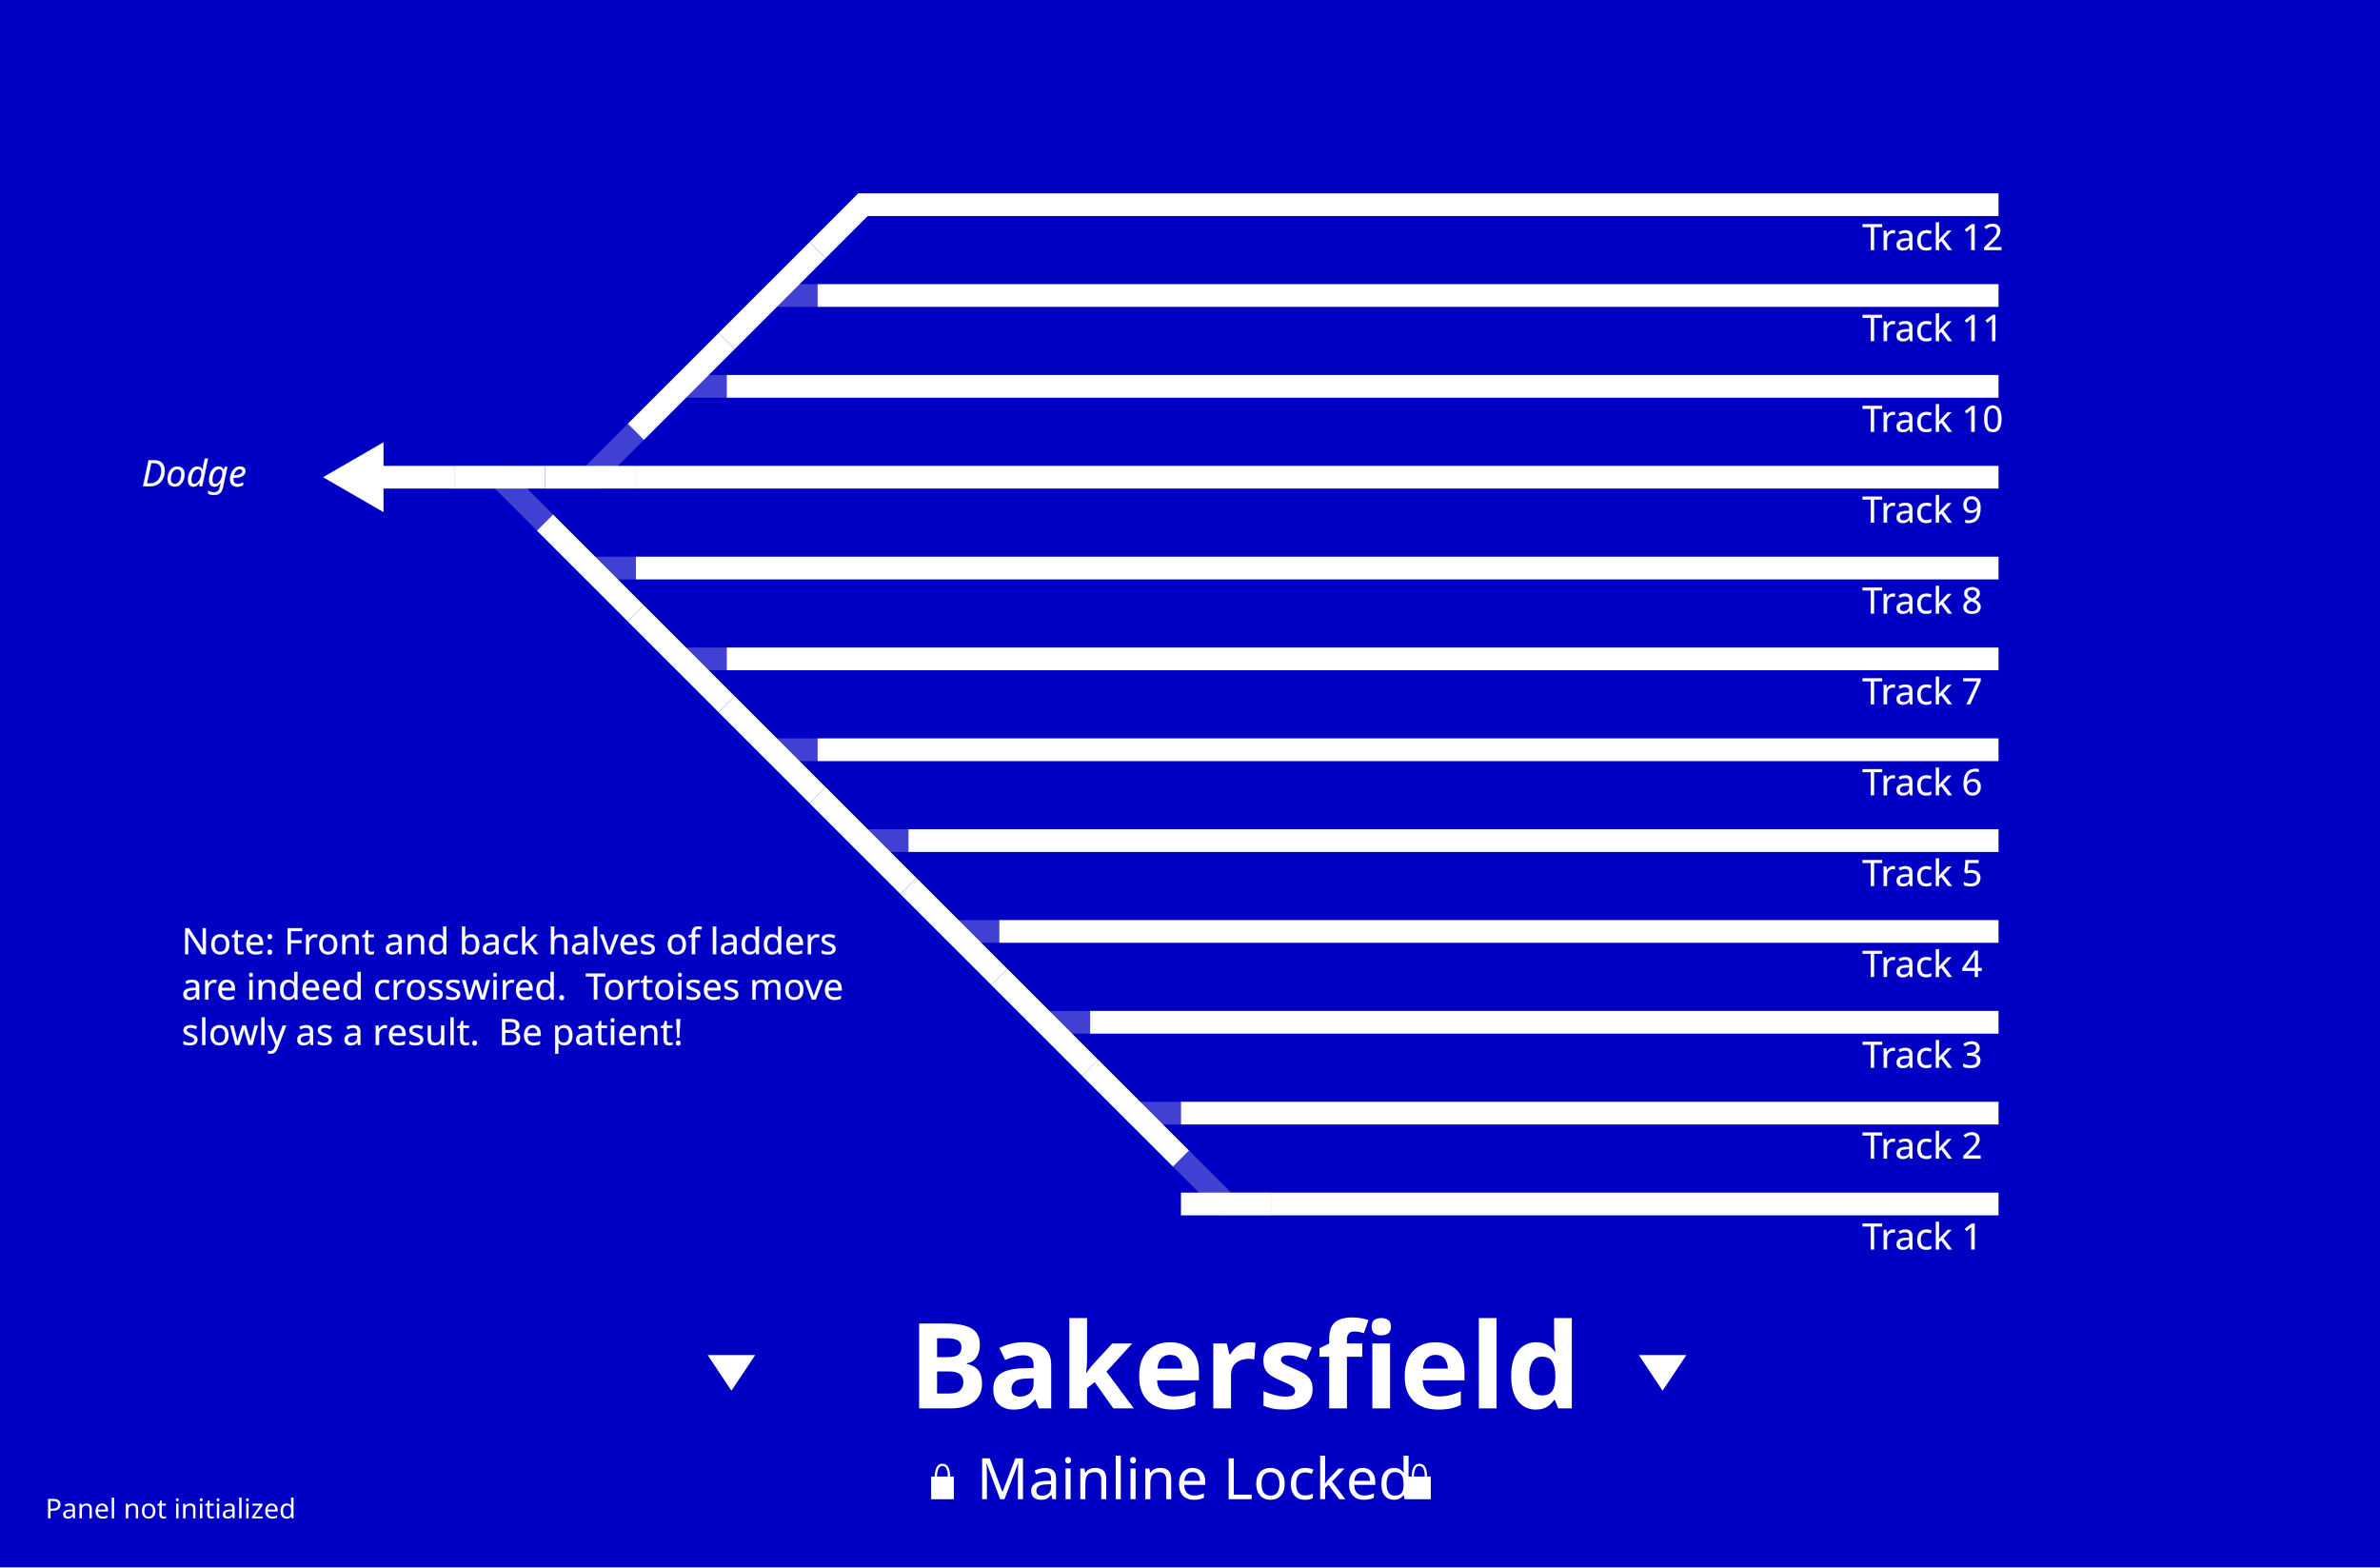
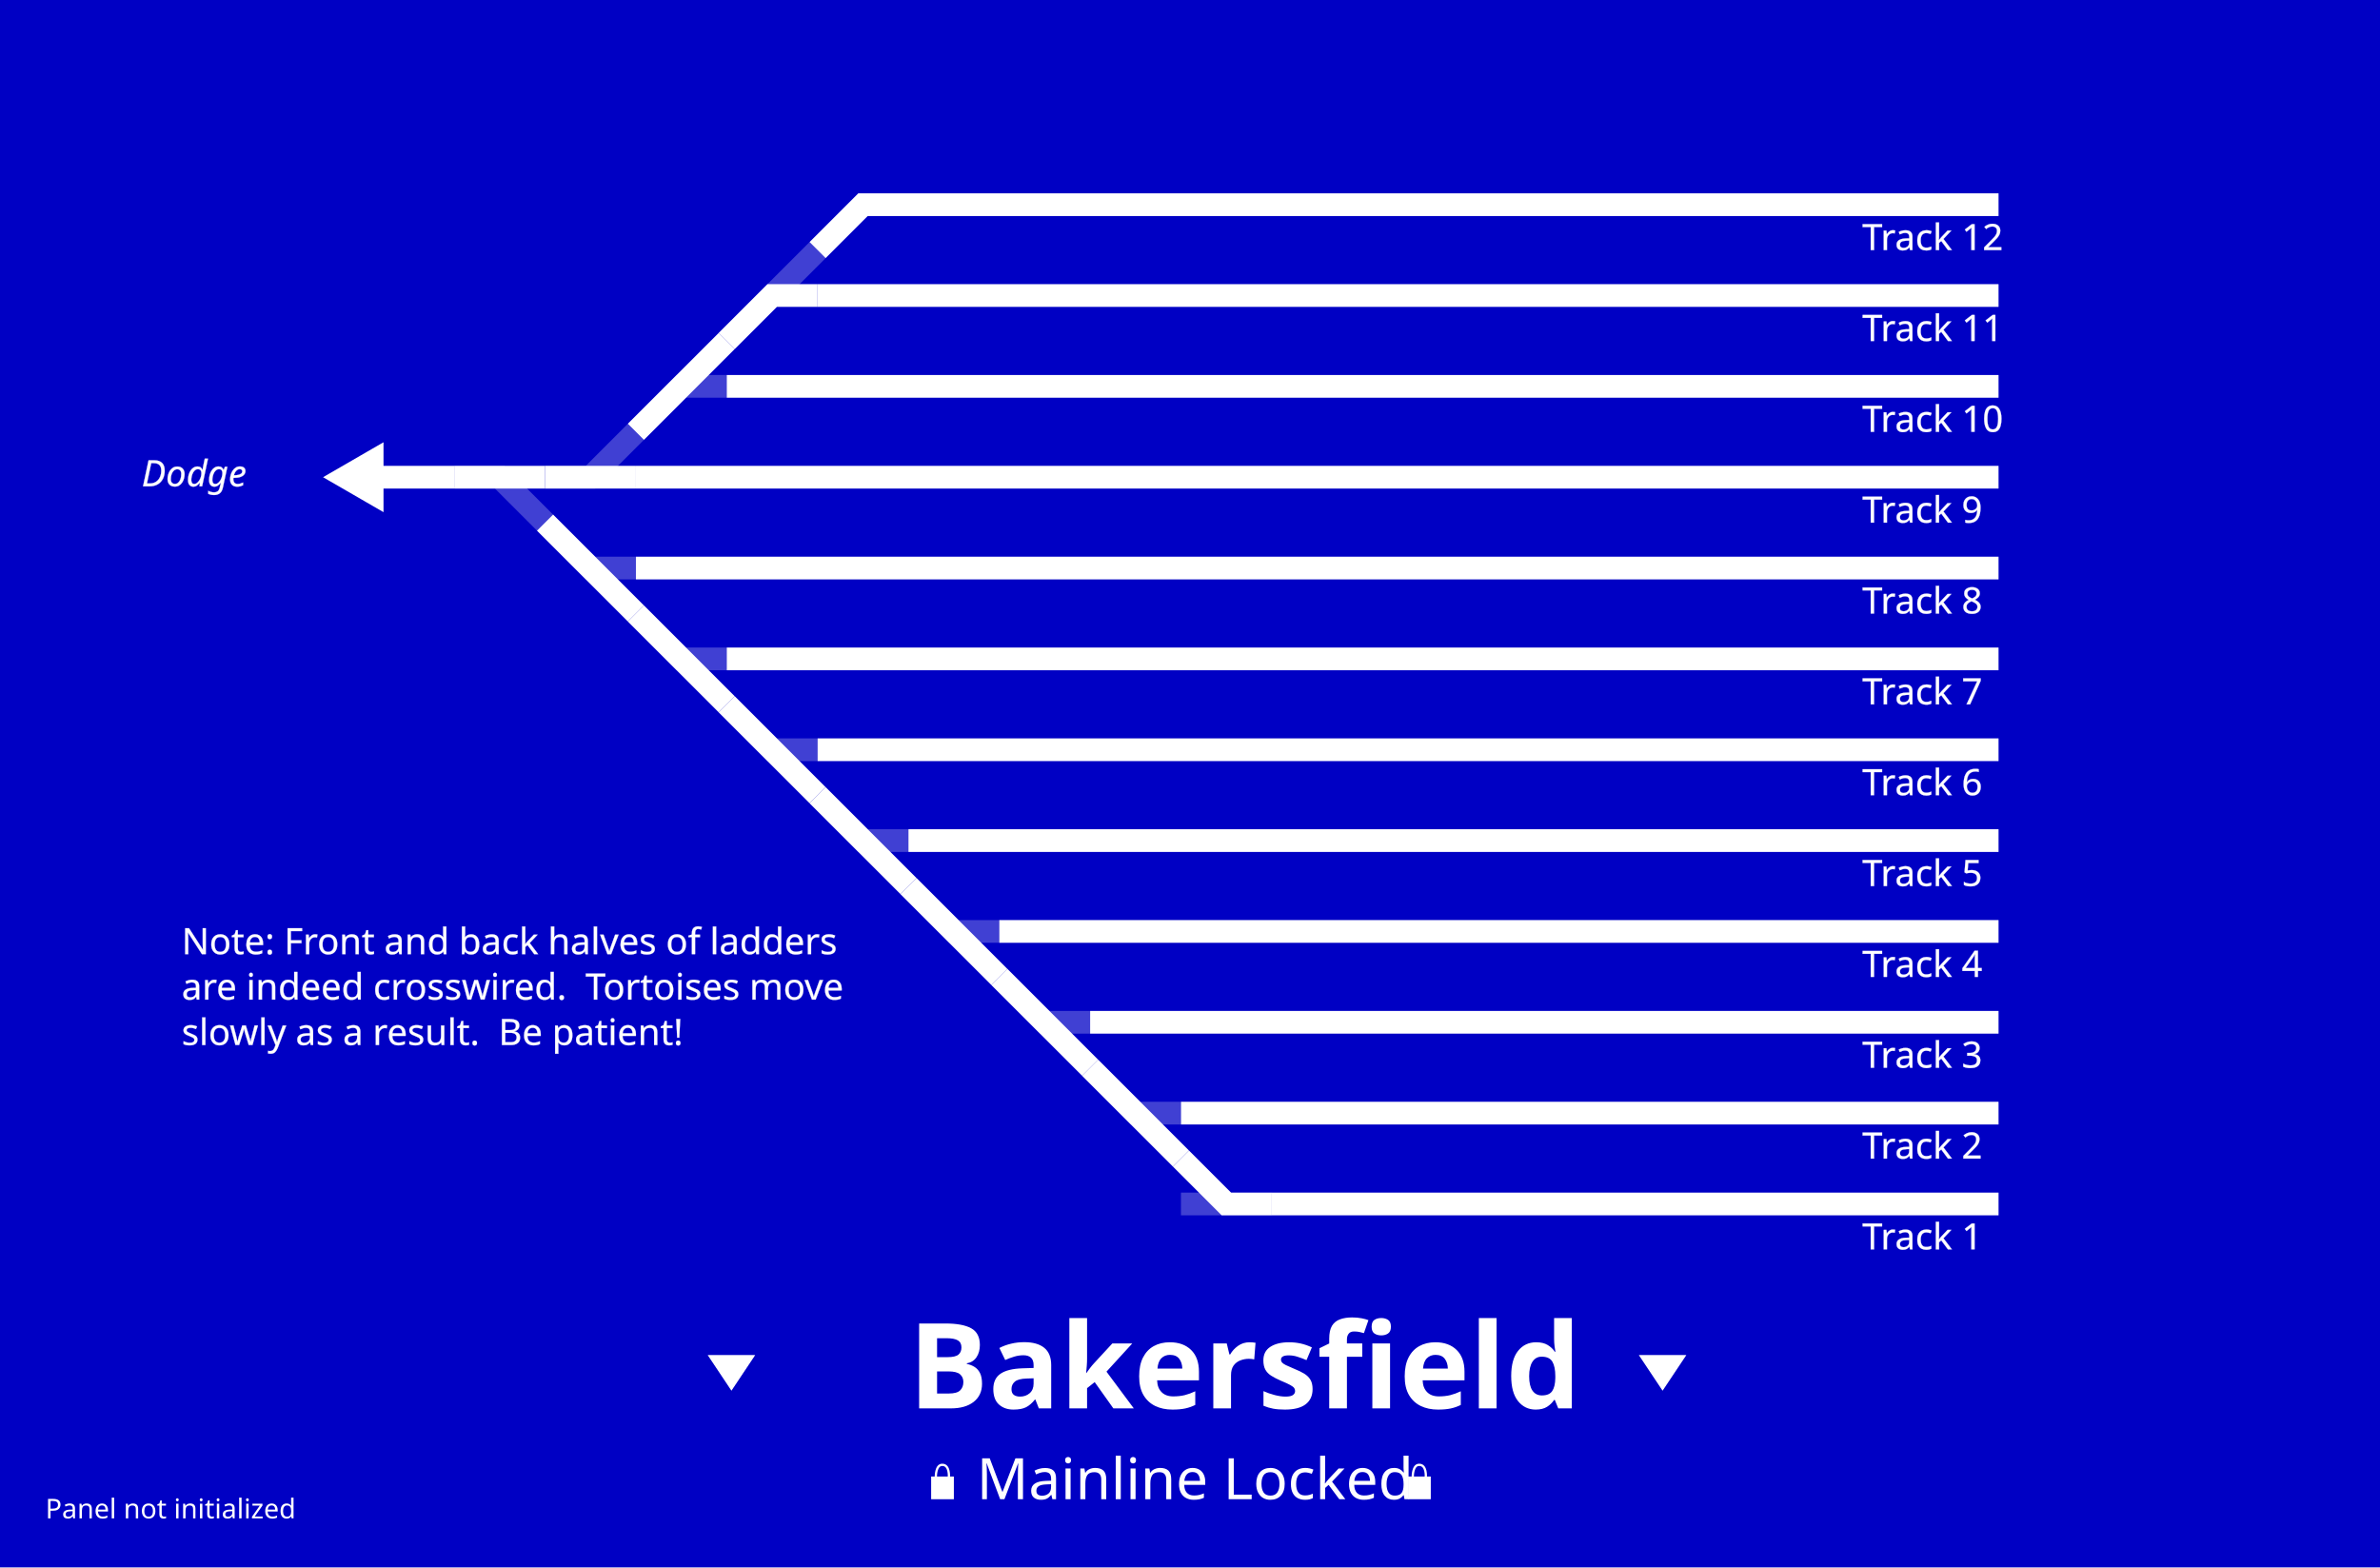
<svg xmlns="http://www.w3.org/2000/svg" xmlns:xlink="http://www.w3.org/1999/xlink" width="1047.958" height="690.115" id="svg2" version="1.1">
  <defs id="defs4">
    <linearGradient id="linearGradient5066">
      <stop style="stop-color:#000000;stop-opacity:0.188;" offset="0" id="stop5068" />
      <stop style="stop-color:#000000;stop-opacity:0;" offset="1" id="stop5070" />
    </linearGradient>
    <linearGradient id="linearGradient4692">
      <stop id="stop4694" offset="0" style="stop-color:#ffffff;stop-opacity:0.753;" />
      <stop id="stop4696" offset="1" style="stop-color:#ffffff;stop-opacity:0;" />
    </linearGradient>
    <linearGradient id="linearGradient4186">
      <stop style="stop-color:#808080;stop-opacity:1;" offset="0" id="stop4188" />
      <stop style="stop-color:#000000;stop-opacity:0;" offset="1" id="stop4190" />
    </linearGradient>
    <linearGradient id="linearGradient4137" paint="solid">
      <stop style="stop-color:#00ff00;stop-opacity:1;" offset="0" id="stop4139" />
    </linearGradient>
    <linearGradient xlink:href="#linearGradient4186" id="linearGradient4976" gradientUnits="userSpaceOnUse" x1="39.5" y1="75.114" x2="70.5" y2="75.114" />
    <linearGradient xlink:href="#linearGradient4186" id="linearGradient4978" gradientUnits="userSpaceOnUse" x1="39.5" y1="75.114" x2="70.5" y2="75.114" />
    <radialGradient xlink:href="#linearGradient4692" id="radialGradient5060" gradientUnits="userSpaceOnUse" cx="55" cy="75.114" fx="55" fy="75.114" r="15" />
    <radialGradient xlink:href="#linearGradient5066" id="radialGradient5064" gradientUnits="userSpaceOnUse" cx="55" cy="75.114" fx="55" fy="75.114" r="15" />
    <radialGradient xlink:href="#linearGradient4692" id="radialGradient4247" gradientUnits="userSpaceOnUse" cx="55" cy="75.114" fx="55" fy="75.114" r="15" />
    <radialGradient xlink:href="#linearGradient5066" id="radialGradient4249" gradientUnits="userSpaceOnUse" cx="55" cy="75.114" fx="55" fy="75.114" r="15" />
    <radialGradient xlink:href="#linearGradient5066" id="radialGradient4251" gradientUnits="userSpaceOnUse" cx="55" cy="75.114" fx="55" fy="75.114" r="15" />
    <linearGradient xlink:href="#linearGradient4186" id="linearGradient4253" gradientUnits="userSpaceOnUse" x1="39.5" y1="75.114" x2="70.5" y2="75.114" />
    <linearGradient xlink:href="#linearGradient4186" id="linearGradient4255" gradientUnits="userSpaceOnUse" x1="39.5" y1="75.114" x2="70.5" y2="75.114" />
    <marker orient="auto" refY="0" refX="0.6" id="TriangleAuthNBMarker" style="overflow:visible">
      <path id="TriangleAuthNBMarkerPath" d="m 5.77,0 -8.65,5 0,-10 8.65,5 z" style="fill:#00ff00;fill-rule:evenodd;stroke:#00ff00;stroke-width:1pt;marker-start:none" transform="scale(0.2,0.2)" />
    </marker>
    <marker orient="auto" refY="0" refX="-0.6" id="TriangleAuthSBMarker" style="overflow:visible">
      <path id="TriangleAuthSBMarkerPath" d="m 5.77,0 -8.65,5 0,-10 8.65,5 z" style="fill:#00ff00;fill-rule:evenodd;stroke:#00ff00;stroke-width:1pt;marker-start:none" transform="scale(-0.2,-0.2)" />
    </marker>
    <marker orient="auto" refY="0" refX="0.6" id="TriangleOccupiedNBMarker" style="overflow:visible">
      <path id="TriangleOccupiedNBMarkerPath" d="m 5.77,0 -8.65,5 0,-10 8.65,5 z" style="fill:#ff0000;fill-rule:evenodd;stroke:#ff0000;stroke-width:1pt;marker-start:none" transform="scale(0.2,0.2)" />
    </marker>
    <marker orient="auto" refY="0" refX="-0.6" id="TriangleOccupiedSBMarker" style="overflow:visible">
      <path id="TriangleOccupiedSBMarkerPath" d="m 5.77,0 -8.65,5 0,-10 8.65,5 z" style="fill:#ff0000;fill-rule:evenodd;stroke:#ff0000;stroke-width:1pt;marker-start:none" transform="scale(-0.2,-0.2)" />
    </marker>
    <marker orient="auto" refY="0" refX="0" id="TriangleOutM" style="overflow:visible">
      <path id="path4051" d="m 5.77,0 -8.65,5 0,-10 8.65,5 z" style="fill:#ffffff;fill-rule:evenodd;stroke:#ffffff;stroke-width:1pt;marker-start:none" transform="scale(0.25,0.25)" />
    </marker>
    <marker orient="auto" refY="0" refX="0" id="StopM" style="overflow:visible">
      <path id="path4078" d="M 0,5.65 0,-5.65" style="fill:none;stroke:#ffffff;stroke-width:2pt" transform="scale(0.4,0.4)" />
    </marker>
    <marker orient="auto" refY="0" refX="0" id="TriangleInM" style="overflow:visible">
      <path id="path4042" d="m 5.77,0 -8.65,5 0,-10 8.65,5 z" style="fill:#ffffff;fill-rule:evenodd;stroke:#ffffff;stroke-width:1pt;marker-start:none" transform="scale(-0.25,-0.25)" />
    </marker>
    <symbol id="turnout_0deg_normal">
      <path id="turnout_0deg_normalSelected" d="m 80,300 40,0" style="fill:none;stroke:#ffffff;stroke-width:10;stroke-linecap:butt;stroke-linejoin:miter;stroke-miterlimit:4;stroke-opacity:1;stroke-dasharray:none;cursor:pointer" />
      <path style="fill:none;stroke:#ffffff;stroke-width:10;stroke-linecap:butt;stroke-linejoin:miter;stroke-miterlimit:4;stroke-opacity:0.25;stroke-dasharray:none;cursor:pointer" d="m 80,280 20,20" id="turnout_0deg_reverseUnselected" />
    </symbol>
    <symbol id="turnout_0deg_reverse">
      <path style="fill:none;stroke:#ffffff;stroke-width:10;stroke-linecap:butt;stroke-linejoin:miter;stroke-miterlimit:4;stroke-opacity:1;stroke-dasharray:none;cursor:pointer" d="m 80,280 20,20 20,0" id="turnout_0deg_reverseSelected" />
      <path id="turnout_0deg_normalUnselected" d="m 80,300 20,0" style="fill:none;stroke:#ffffff;stroke-width:10;stroke-linecap:butt;stroke-linejoin:miter;stroke-miterlimit:4;stroke-opacity:0.25;stroke-dasharray:none;cursor:pointer" />
    </symbol>
    <symbol id="turnout_45deg_reverse">
      <path id="turnout_45deg_reverseSelected" d="m 260,380 20,0 20,20" style="fill:none;stroke:#ffffff;stroke-width:10;stroke-linecap:butt;stroke-linejoin:miter;stroke-miterlimit:4;stroke-opacity:1;stroke-dasharray:none;cursor:pointer" />
      <path style="fill:none;stroke:#ffffff;stroke-width:10;stroke-linecap:butt;stroke-linejoin:miter;stroke-miterlimit:4;stroke-opacity:0.25;stroke-dasharray:none;cursor:pointer" d="m 260,360 20,20" id="turnout_45deg_normalUnselected" />
    </symbol>
    <symbol id="turnout_45deg_normal">
      <path style="fill:none;stroke:#ffffff;stroke-width:10;stroke-linecap:butt;stroke-linejoin:miter;stroke-miterlimit:4;stroke-opacity:1;stroke-dasharray:none;cursor:pointer" d="m 260,360 40,40" id="turnout_45deg_normalSelected" />
      <path id="turnout_45deg_reverseUnselected" d="m 260,380 20,0" style="fill:none;stroke:#ffffff;stroke-width:10;stroke-linecap:butt;stroke-linejoin:miter;stroke-miterlimit:4;stroke-opacity:0.25;stroke-dasharray:none;cursor:pointer" />
    </symbol>
    <symbol id="ds_normal">
      <path style="fill:none;stroke:#ffffff;stroke-width:10;stroke-linecap:butt;stroke-linejoin:miter;stroke-miterlimit:4;stroke-opacity:1;stroke-dasharray:none;cursor:pointer" d="m 200,520 30,0" id="ds_normal_selected" />
      <path style="fill:none;stroke:#ffffff;stroke-width:10;stroke-linecap:butt;stroke-linejoin:round;stroke-miterlimit:4;stroke-opacity:0.25;stroke-dasharray:none;cursor:pointer" d="m 210,500 20,20" id="ds_normal_unselected" />
      <use id="ds_normal_guard" xlink:href="#doubleslip_guard" x="0" y="0" width="1047.958" height="690.115" />
    </symbol>
    <symbol id="ds_reverse">
      <path id="ds_reverse_selected" d="m 210,500 20,20 2.071,0" style="fill:none;stroke:#ffffff;stroke-width:10;stroke-linecap:butt;stroke-linejoin:round;stroke-miterlimit:4;stroke-opacity:1;stroke-dasharray:none;cursor:pointer" />
      <path id="ds_reverse_unselected" d="m 200,520 30,0" style="fill:none;stroke:#ffffff;stroke-width:10;stroke-linecap:butt;stroke-linejoin:miter;stroke-miterlimit:4;stroke-opacity:0.25;stroke-dasharray:none;cursor:pointer" />
      <use height="690.115" width="1047.958" y="0" x="0" xlink:href="#doubleslip_guard" id="ds_reverse_guard" />
    </symbol>
    <symbol id="doubleslip_guard">
      <path style="fill:none;stroke:#ffffff;stroke-width:2;stroke-linecap:butt;stroke-linejoin:round;stroke-miterlimit:4;stroke-opacity:0.25;stroke-dasharray:none;cursor:pointer" d="m 221,501 12,12 10,0" id="path3187" />
      <path id="path3189" d="m 210,527 7,0" style="fill:none;stroke:#ffffff;stroke-width:2;stroke-linecap:butt;stroke-linejoin:round;stroke-miterlimit:4;stroke-opacity:0.25;stroke-dasharray:none;cursor:pointer" />
    </symbol>
    <symbol id="dblxovr_0deg_normal">
      <path style="opacity:0.203;fill:none;stroke:#ffffff;stroke-width:10;stroke-linecap:butt;stroke-linejoin:miter;stroke-miterlimit:4;stroke-opacity:1;stroke-dasharray:none;cursor:pointer" d="m 600,574.094 20,0 40,-40 20,0" id="path3963" />
      <path style="fill:none;stroke:#ffffff;stroke-width:10;stroke-linecap:butt;stroke-linejoin:miter;stroke-miterlimit:4;stroke-opacity:1;stroke-dasharray:none;cursor:pointer" d="m 600,534.094 80,0" id="path3965" />
      <path id="path3967" d="m 600,534.094 20,0 16.461,16.461" style="opacity:0.198;fill:none;stroke:#ffffff;stroke-width:10;stroke-linecap:butt;stroke-linejoin:miter;stroke-miterlimit:4;stroke-opacity:1;stroke-dasharray:none;cursor:pointer" />
      <path id="path3969" d="m 600,574.094 80,0" style="fill:none;stroke:#ffffff;stroke-width:10;stroke-linecap:butt;stroke-linejoin:miter;stroke-miterlimit:4;stroke-opacity:1;stroke-dasharray:none;cursor:pointer" />
      <path style="opacity:0.198;fill:none;stroke:#ffffff;stroke-width:10;stroke-linecap:butt;stroke-linejoin:miter;stroke-miterlimit:4;stroke-opacity:1;stroke-dasharray:none;cursor:pointer" d="m 680,574.094 -20,0 -16.461,-16.461" id="path3973" />
    </symbol>
    <symbol id="dblxovr_0deg_reverse">
      <path transform="translate(0,3.979257)" id="path3953" d="m 600,570.115 20,0 40,-40 20,0" style="fill:none;stroke:#ffffff;stroke-width:10;stroke-linecap:butt;stroke-linejoin:miter;stroke-miterlimit:4;stroke-opacity:1;stroke-dasharray:none;cursor:pointer" />
      <path id="path3959" d="m 600,574.094 80,0" style="opacity:0.25;fill:none;stroke:#ffffff;stroke-width:10;stroke-linecap:butt;stroke-linejoin:miter;stroke-miterlimit:4;stroke-opacity:1;stroke-dasharray:none;cursor:pointer" />
      <path style="fill:none;stroke:#ffffff;stroke-width:10;stroke-linecap:butt;stroke-linejoin:miter;stroke-miterlimit:4;stroke-opacity:1;stroke-dasharray:none;cursor:pointer" d="m 600,534.094 20,0 40,40 20,0" id="path3955" />
      <path style="opacity:0.25;fill:none;stroke:#ffffff;stroke-width:10;stroke-linecap:butt;stroke-linejoin:miter;stroke-miterlimit:4;stroke-opacity:1;stroke-dasharray:none;cursor:pointer" d="m 600,534.094 80,0" id="path3961" />
    </symbol>
    <symbol id="dblxovr_45deg_normal">
      <path style="opacity:0.25;fill:none;stroke:#ffffff;stroke-width:10;stroke-linecap:butt;stroke-linejoin:miter;stroke-miterlimit:4;stroke-opacity:1;stroke-dasharray:none;cursor:pointer" d="m 740,594.094 0,25" id="path3916" />
      <path style="opacity:0.25;fill:none;stroke:#ffffff;stroke-width:10;stroke-linecap:butt;stroke-linejoin:miter;stroke-miterlimit:4;stroke-opacity:1;stroke-dasharray:none;cursor:pointer" d="m 710,624.094 60,0" id="path3918" />
      <path style="fill:none;stroke:#ffffff;stroke-width:10;stroke-linecap:butt;stroke-linejoin:miter;stroke-miterlimit:4;stroke-opacity:1;stroke-dasharray:none;cursor:pointer" d="m 720,574.094 70,70" id="path3920" />
      <path id="path3922" d="m 690,604.094 70,70" style="fill:none;stroke:#ffffff;stroke-width:10;stroke-linecap:butt;stroke-linejoin:miter;stroke-miterlimit:4;stroke-opacity:1;stroke-dasharray:none;cursor:pointer" />
      <path id="path3924" d="m 740,629.094 0,25" style="opacity:0.25;fill:none;stroke:#ffffff;stroke-width:10;stroke-linecap:butt;stroke-linejoin:miter;stroke-miterlimit:4;stroke-opacity:1;stroke-dasharray:none;cursor:pointer" />
    </symbol>
    <symbol id="dblxovr_45deg_reverse">
      <path id="path3122" d="m 720,574.094 20,20 0,60 20,20" style="fill:none;stroke:#ffffff;stroke-width:10;stroke-linecap:butt;stroke-linejoin:miter;stroke-miterlimit:4;stroke-opacity:1;stroke-dasharray:none;cursor:pointer" />
      <path id="path3124" d="m 690,604.094 20,20 60,0 20,20" style="fill:none;stroke:#ffffff;stroke-width:10;stroke-linecap:butt;stroke-linejoin:miter;stroke-miterlimit:4;stroke-opacity:1;stroke-dasharray:none;cursor:pointer" />
      <path id="path3912" d="m 720,574.094 70,70" style="opacity:0.25;fill:none;stroke:#ffffff;stroke-width:10;stroke-linecap:butt;stroke-linejoin:miter;stroke-miterlimit:4;stroke-opacity:1;stroke-dasharray:none;cursor:pointer" />
      <path style="opacity:0.25;fill:none;stroke:#ffffff;stroke-width:10;stroke-linecap:butt;stroke-linejoin:miter;stroke-miterlimit:4;stroke-opacity:1;stroke-dasharray:none;cursor:pointer" d="m 690,604.094 70,70" id="path3914" />
    </symbol>
  </defs>
  <g id="backgroundLayer" transform="translate(0,-312.2474)">
    <rect style="fill:#0000c4;fill-opacity:1;fill-rule:evenodd;stroke:none" id="panelBackground" width="1047.958" height="690.115" x="0" y="312.247" />
  </g>
  <g id="textLayer" transform="translate(0,-3.979759)" style="display:inline">
    <text xml:space="preserve" style="font-size:52.338px;font-style:normal;font-variant:normal;font-weight:bold;font-stretch:normal;text-align:start;line-height:125%;letter-spacing:0px;word-spacing:0px;writing-mode:lr-tb;text-anchor:start;fill:#ffffff;fill-opacity:1;stroke:none;font-family:Trebuchet MS;-inkscape-font-specification:Trebuchet MS Bold" x="400" y="624.094" id="panelTitle">
      <tspan id="tspan3823" x="400" y="624.094">Bakersfield</tspan>
    </text>
    <text id="panelStatus" y="672.511" x="20" style="font-size:12px;font-style:normal;font-variant:normal;font-weight:normal;font-stretch:normal;text-align:start;line-height:125%;letter-spacing:0px;word-spacing:0px;writing-mode:lr-tb;text-anchor:start;fill:#ffffff;fill-opacity:1;stroke:none;font-family:Trebuchet MS;-inkscape-font-specification:Trebuchet MS" xml:space="preserve">
      <tspan y="672.511" x="20" id="tspanPanelStatus">Panel not initialized</tspan>
    </text>
    <path style="fill:#ffffff;fill-opacity:1;stroke:#ffffff;stroke-width:0.5px;stroke-linecap:butt;stroke-linejoin:miter;stroke-opacity:1" d="m 322.068,615.857 -10,-15 20,0 z" id="leftLevelTriangle" />
    <use x="0" y="0" xlink:href="#leftLevelTriangle" id="rightLevelTriangle" transform="translate(410,1.5e-6)" width="1047.958" height="690.115" />
    <g id="mainlineLockedGroup" transform="translate(30,560.0005)">
      <text xml:space="preserve" style="font-size:25.23px;font-style:normal;font-variant:normal;font-weight:normal;font-stretch:normal;text-align:start;line-height:125%;letter-spacing:0px;word-spacing:0px;writing-mode:lr-tb;text-anchor:start;fill:#ffffff;fill-opacity:1;stroke:none;font-family:Trebuchet MS;-inkscape-font-specification:Trebuchet MS" x="400" y="104.094" id="mainlineLockedText">
        <tspan y="104.094" x="400" id="tspan3321">Mainline Locked</tspan>
      </text>
      <g id="leftLock">
        <rect id="lockBody" width="10" height="10" x="380" y="94.094" style="fill:#ffffff;fill-opacity:1;stroke:none" />
        <path style="fill:none;stroke:#ffffff;stroke-width:1px;stroke-linecap:butt;stroke-linejoin:miter;stroke-opacity:1" d="m 382.068,94.274 c 0,0 -0.12,-5.383 2.818,-5.323 3.358,-0.06 2.924,5.323 2.924,5.323" id="path4159" />
      </g>
      <use height="690.115" width="1047.958" transform="translate(210,1.3237304e-6)" id="rightLock" xlink:href="#leftLock" y="0" x="0" />
    </g>
    <text xml:space="preserve" style="font-size:16px;font-style:normal;font-variant:normal;font-weight:normal;font-stretch:normal;text-align:start;line-height:125%;letter-spacing:0px;word-spacing:0px;writing-mode:lr-tb;text-anchor:start;fill:#ffffff;fill-opacity:1;stroke:#ffffff;stroke-width:0.1;stroke-miterlimit:4;stroke-opacity:1;stroke-dasharray:none;display:inline;font-family:Trebuchet MS;-inkscape-font-specification:Trebuchet MS" x="80" y="424.095" id="text3162">
      <tspan id="tspan3164" x="80" y="424.095">Note: Front and back halves of ladders</tspan>
      <tspan x="80" y="444.095" id="tspan3176">are indeed crosswired.  Tortoises move</tspan>
      <tspan x="80" y="464.095" id="tspan3179">slowly as a result.  Be patient!</tspan>
    </text>
  </g>
  <g id="industrialTrackLayer" transform="translate(0,-3.979759)" style="display:inline">
    <path id="track2Path" d="m 880,494.094 -360,0" style="fill:none;stroke:#ffffff;stroke-width:10;stroke-linecap:butt;stroke-linejoin:miter;stroke-miterlimit:4;stroke-opacity:1;stroke-dasharray:none" />
    <path id="track5Path" d="m 880,374.094 -480,0" style="fill:none;stroke:#ffffff;stroke-width:10;stroke-linecap:butt;stroke-linejoin:miter;stroke-miterlimit:4;stroke-opacity:1;stroke-dasharray:none" />
    <path style="fill:none;stroke:#ffffff;stroke-width:10;stroke-linecap:butt;stroke-linejoin:miter;stroke-miterlimit:4;stroke-opacity:1;stroke-dasharray:none;marker-start:url(#TriangleInM)" d="m 160,214.095 40,0" id="path4255" />
    <path style="fill:none;stroke:#ffffff;stroke-width:10;stroke-linecap:butt;stroke-linejoin:miter;stroke-miterlimit:4;stroke-opacity:1;stroke-dasharray:none" d="m 880,334.094 -520,0" id="track6Path" />
    <path id="track7Path" d="m 880,294.094 -560,0" style="fill:none;stroke:#ffffff;stroke-width:10;stroke-linecap:butt;stroke-linejoin:miter;stroke-miterlimit:4;stroke-opacity:1;stroke-dasharray:none" />
    <path style="fill:none;stroke:#ffffff;stroke-width:10;stroke-linecap:butt;stroke-linejoin:miter;stroke-miterlimit:4;stroke-opacity:1;stroke-dasharray:none" d="m 880,254.095 -600,0" id="track8Path" />
    <path id="track9Path" d="m 880,214.095 -600,0" style="fill:none;stroke:#ffffff;stroke-width:10;stroke-linecap:butt;stroke-linejoin:miter;stroke-miterlimit:4;stroke-opacity:1;stroke-dasharray:none" />
    <path style="fill:none;stroke:#ffffff;stroke-width:10;stroke-linecap:butt;stroke-linejoin:miter;stroke-miterlimit:4;stroke-opacity:1;stroke-dasharray:none" d="m 880,174.095 -560,0" id="track10Path" />
    <path id="track11Path" d="m 880,134.095 -520,0" style="fill:none;stroke:#ffffff;stroke-width:10;stroke-linecap:butt;stroke-linejoin:miter;stroke-miterlimit:4;stroke-opacity:1;stroke-dasharray:none" />
    <path style="fill:none;stroke:#ffffff;stroke-width:10;stroke-linecap:butt;stroke-linejoin:miter;stroke-miterlimit:4;stroke-opacity:1;stroke-dasharray:none" d="m 880,94.094 -500,0 -20,20" id="track12Path" />
    <path style="fill:none;stroke:#ffffff;stroke-width:10;stroke-linecap:butt;stroke-linejoin:miter;stroke-miterlimit:4;stroke-opacity:1;stroke-dasharray:none" d="m 880,454.094 -400,0" id="track3Path" />
    <path id="track4Path" d="m 880,414.094 -440,0" style="fill:none;stroke:#ffffff;stroke-width:10;stroke-linecap:butt;stroke-linejoin:miter;stroke-miterlimit:4;stroke-opacity:1;stroke-dasharray:none" />
    <path style="fill:none;stroke:#ffffff;stroke-width:10;stroke-linecap:butt;stroke-linejoin:miter;stroke-miterlimit:4;stroke-opacity:1;stroke-dasharray:none" d="m 880,534.095 -320,0" id="track1Path" />
    <g id="g3180">
-       <path style="opacity:0.25;fill:none;stroke:#ffffff;stroke-width:10;stroke-linecap:butt;stroke-linejoin:miter;stroke-miterlimit:4;stroke-opacity:1;stroke-dasharray:none" d="m 360,134.095 -20,0 -20,20" id="TO17A.R" />
-       <path id="TO17A.N" d="m 360,114.094 c -13.333,13.333 -26.667,26.667 -40,40" style="fill:none;stroke:#ffffff;stroke-width:10;stroke-linecap:butt;stroke-linejoin:miter;stroke-miterlimit:4;stroke-opacity:1;stroke-dasharray:none" />
+       <path id="TO17A.N" d="m 360,114.094 c -13.333,13.333 -26.667,26.667 -40,40" style="opacity:0.25;fill:none;stroke:#ffffff;stroke-width:10;stroke-linecap:butt;stroke-linejoin:miter;stroke-miterlimit:4;stroke-opacity:1;stroke-dasharray:none" />
+       <path style="fill:none;stroke:#ffffff;stroke-width:10;stroke-linecap:butt;stroke-linejoin:miter;stroke-miterlimit:4;stroke-opacity:1;stroke-dasharray:none" d="m 360,134.095 -20,0 -20,20" id="TO17A.R" />
    </g>
    <g id="g3159">
      <path id="TO16A.R" d="m 320,174.095 -20,0 -20,20" style="opacity:0.25;fill:none;stroke:#ffffff;stroke-width:10;stroke-linecap:butt;stroke-linejoin:miter;stroke-miterlimit:4;stroke-opacity:1;stroke-dasharray:none" />
      <path style="fill:none;stroke:#ffffff;stroke-width:10;stroke-linecap:butt;stroke-linejoin:miter;stroke-miterlimit:4;stroke-opacity:1;stroke-dasharray:none" d="m 320,154.095 c -13.333,13.333 -26.667,26.667 -40,40" id="TO16A.N" />
    </g>
    <g id="g3171">
      <path style="opacity:0.25;fill:none;stroke:#ffffff;stroke-width:10;stroke-linecap:butt;stroke-linejoin:miter;stroke-miterlimit:4;stroke-opacity:1;stroke-dasharray:none" d="m 280,254.095 -20,0 -20,-20" id="TO13.R" />
      <path id="TO13.N" d="m 280,274.094 c -13.333,-13.333 -26.667,-26.667 -40,-40" style="fill:none;stroke:#ffffff;stroke-width:10;stroke-linecap:butt;stroke-linejoin:miter;stroke-miterlimit:4;stroke-opacity:1;stroke-dasharray:none" />
    </g>
    <g id="g3163">
      <path id="TO15A.R" d="m 280,194.095 -20,20 -20,0" style="opacity:0.25;fill:none;stroke:#ffffff;stroke-width:10;stroke-linecap:butt;stroke-linejoin:miter;stroke-miterlimit:4;stroke-opacity:1;stroke-dasharray:none" />
      <path style="fill:none;stroke:#ffffff;stroke-width:10;stroke-linecap:butt;stroke-linejoin:miter;stroke-miterlimit:4;stroke-opacity:1;stroke-dasharray:none" d="m 280,214.095 -40,0" id="TO15A.N" />
    </g>
    <g id="g3386">
      <path id="TO12.N" d="m 320,294.094 -20,0 -20,-20" style="opacity:0.25;fill:none;stroke:#ffffff;stroke-width:10;stroke-linecap:butt;stroke-linejoin:miter;stroke-miterlimit:4;stroke-opacity:1;stroke-dasharray:none" />
      <path style="fill:none;stroke:#ffffff;stroke-width:10;stroke-linecap:butt;stroke-linejoin:miter;stroke-miterlimit:4;stroke-opacity:1;stroke-dasharray:none" d="m 320,314.094 c -13.333,-13.333 -26.667,-26.667 -40,-40" id="TO12.R" />
    </g>
    <g id="g3179">
      <path style="opacity:0.25;fill:none;stroke:#ffffff;stroke-width:10;stroke-linecap:butt;stroke-linejoin:miter;stroke-miterlimit:4;stroke-opacity:1;stroke-dasharray:none" d="m 360,334.094 -20,0 -20,-20" id="TO11.R" />
      <path id="TO11.N" d="m 360,354.094 c -13.333,-13.333 -26.667,-26.667 -40,-40" style="fill:none;stroke:#ffffff;stroke-width:10;stroke-linecap:butt;stroke-linejoin:miter;stroke-miterlimit:4;stroke-opacity:1;stroke-dasharray:none" />
    </g>
    <g id="g3183">
      <path id="TO10.R" d="m 400,374.094 -20,0 -20,-20" style="opacity:0.25;fill:none;stroke:#ffffff;stroke-width:10;stroke-linecap:butt;stroke-linejoin:miter;stroke-miterlimit:4;stroke-opacity:1;stroke-dasharray:none" />
      <path style="fill:none;stroke:#ffffff;stroke-width:10;stroke-linecap:butt;stroke-linejoin:miter;stroke-miterlimit:4;stroke-opacity:1;stroke-dasharray:none" d="m 400,394.094 c -13.333,-13.333 -26.667,-26.667 -40,-40" id="TO10.N" />
    </g>
    <g id="g3187">
      <path style="opacity:0.25;fill:none;stroke:#ffffff;stroke-width:10;stroke-linecap:butt;stroke-linejoin:miter;stroke-miterlimit:4;stroke-opacity:1;stroke-dasharray:none" d="m 440,414.094 -20,0 -20,-20" id="TO9.N" />
      <path id="TO9.R" d="m 440,434.094 c -13.333,-13.333 -26.667,-26.667 -40,-40" style="fill:none;stroke:#ffffff;stroke-width:10;stroke-linecap:butt;stroke-linejoin:miter;stroke-miterlimit:4;stroke-opacity:1;stroke-dasharray:none" />
    </g>
    <g id="g3191">
      <path id="TO15B.R" d="m 480,454.094 -20,0 -20,-20" style="opacity:0.25;fill:none;stroke:#ffffff;stroke-width:10;stroke-linecap:butt;stroke-linejoin:miter;stroke-miterlimit:4;stroke-opacity:1;stroke-dasharray:none" />
      <path style="fill:none;stroke:#ffffff;stroke-width:10;stroke-linecap:butt;stroke-linejoin:miter;stroke-miterlimit:4;stroke-opacity:1;stroke-dasharray:none" d="m 480,474.094 c -13.333,-13.333 -26.667,-26.667 -40,-40" id="TO15B.N" />
    </g>
    <g id="g3195">
      <path style="opacity:0.25;fill:none;stroke:#ffffff;stroke-width:10;stroke-linecap:butt;stroke-linejoin:miter;stroke-miterlimit:4;stroke-opacity:1;stroke-dasharray:none" d="m 520,494.094 -20,0 -20,-20" id="TO16B.R" />
      <path id="TO16B.N" d="m 520,514.095 c -13.333,-13.333 -26.667,-26.667 -40,-40" style="fill:none;stroke:#ffffff;stroke-width:10;stroke-linecap:butt;stroke-linejoin:miter;stroke-miterlimit:4;stroke-opacity:1;stroke-dasharray:none" />
    </g>
    <g id="g3199">
-       <path style="opacity:0.25;fill:none;stroke:#ffffff;stroke-width:10;stroke-linecap:butt;stroke-linejoin:miter;stroke-miterlimit:4;stroke-opacity:1;stroke-dasharray:none" d="m 520,514.095 20,20 20,0" id="TO17B.R" />
-       <path id="TO17B.N" d="m 520,534.095 40,0" style="fill:none;stroke:#ffffff;stroke-width:10;stroke-linecap:butt;stroke-linejoin:miter;stroke-miterlimit:4;stroke-opacity:1;stroke-dasharray:none" />
+       <path id="TO17B.N" d="m 520,534.095 40,0" style="opacity:0.25;fill:none;stroke:#ffffff;stroke-width:10;stroke-linecap:butt;stroke-linejoin:miter;stroke-miterlimit:4;stroke-opacity:1;stroke-dasharray:none" />
+       <path style="fill:none;stroke:#ffffff;stroke-width:10;stroke-linecap:butt;stroke-linejoin:miter;stroke-miterlimit:4;stroke-opacity:1;stroke-dasharray:none" d="m 520,514.095 20,20 20,0" id="TO17B.R" />
    </g>
    <g style="display:inline" id="g3167">
      <path style="opacity:0.25;fill:none;stroke:#ffffff;stroke-width:10;stroke-linecap:butt;stroke-linejoin:miter;stroke-miterlimit:4;stroke-opacity:1;stroke-dasharray:none" d="m 240,234.095 -20,-20 -20,0" id="TO14.R" />
      <path id="TO14.N" d="m 240,214.095 -40,0" style="fill:none;stroke:#ffffff;stroke-width:10;stroke-linecap:butt;stroke-linejoin:miter;stroke-miterlimit:4;stroke-opacity:1;stroke-dasharray:none" />
    </g>
  </g>
  <g id="mainlineTrackLayer" transform="translate(0,-3.979759)" style="display:inline" />
  <g id="mainlinePanelLinkLayer" transform="translate(0,-5.8839113e-5)" style="display:inline" />
  <g id="industrialPanelLinkLayer" transform="translate(0,-5.0883911e-4)" style="display:inline">
    <a xlink:href="Dayton.svg" style="display:inline" id="daytonLink" transform="translate(-140,88.00049)">
      <text xml:space="preserve" style="font-size:16px;font-style:italic;font-variant:normal;font-weight:normal;font-stretch:normal;text-align:center;line-height:125%;letter-spacing:0px;word-spacing:0px;writing-mode:lr-tb;text-anchor:middle;fill:#ffffff;fill-opacity:1;stroke:#ffffff;stroke-width:0.1;stroke-miterlimit:4;stroke-opacity:1;stroke-dasharray:none;font-family:Trebuchet MS;-inkscape-font-specification:Trebuchet MS Italic" x="240" y="126.115" id="text3120">
        <tspan x="240" y="126.115" id="tspan3417">Dodge</tspan>
      </text>
    </a>
  </g>
  <g id="trackNameLayer" transform="translate(0,-5.8839113e-5)" style="display:inline">
    <text id="text3302" y="430.115" x="820" style="font-size:16px;font-style:normal;font-variant:normal;font-weight:normal;font-stretch:normal;text-align:start;line-height:125%;letter-spacing:0px;word-spacing:0px;writing-mode:lr-tb;text-anchor:start;fill:#ffffff;fill-opacity:1;stroke:#ffffff;stroke-width:0.1;stroke-miterlimit:4;stroke-opacity:1;stroke-dasharray:none;font-family:Trebuchet MS;-inkscape-font-specification:Trebuchet MS" xml:space="preserve">
      <tspan y="430.115" x="820" id="tspan3304">Track 4</tspan>
    </text>
    <text xml:space="preserve" style="font-size:16px;font-style:normal;font-variant:normal;font-weight:normal;font-stretch:normal;text-align:start;line-height:125%;letter-spacing:0px;word-spacing:0px;writing-mode:lr-tb;text-anchor:start;fill:#ffffff;fill-opacity:1;stroke:#ffffff;stroke-width:0.1;stroke-miterlimit:4;stroke-opacity:1;stroke-dasharray:none;font-family:Trebuchet MS;-inkscape-font-specification:Trebuchet MS" x="820" y="390.115" id="text3306">
      <tspan id="tspan3308" x="820" y="390.115">Track 5</tspan>
    </text>
    <text id="text3310" y="350.115" x="820" style="font-size:16px;font-style:normal;font-variant:normal;font-weight:normal;font-stretch:normal;text-align:start;line-height:125%;letter-spacing:0px;word-spacing:0px;writing-mode:lr-tb;text-anchor:start;fill:#ffffff;fill-opacity:1;stroke:#ffffff;stroke-width:0.1;stroke-miterlimit:4;stroke-opacity:1;stroke-dasharray:none;font-family:Trebuchet MS;-inkscape-font-specification:Trebuchet MS" xml:space="preserve">
      <tspan y="350.115" x="820" id="tspan3312">Track 6</tspan>
    </text>
    <text xml:space="preserve" style="font-size:16px;font-style:normal;font-variant:normal;font-weight:normal;font-stretch:normal;text-align:start;line-height:125%;letter-spacing:0px;word-spacing:0px;writing-mode:lr-tb;text-anchor:start;fill:#ffffff;fill-opacity:1;stroke:#ffffff;stroke-width:0.1;stroke-miterlimit:4;stroke-opacity:1;stroke-dasharray:none;font-family:Trebuchet MS;-inkscape-font-specification:Trebuchet MS" x="820" y="310.115" id="text3314">
      <tspan id="tspan3316" x="820" y="310.115">Track 7</tspan>
    </text>
    <text id="text3318" y="270.115" x="820" style="font-size:16px;font-style:normal;font-variant:normal;font-weight:normal;font-stretch:normal;text-align:start;line-height:125%;letter-spacing:0px;word-spacing:0px;writing-mode:lr-tb;text-anchor:start;fill:#ffffff;fill-opacity:1;stroke:#ffffff;stroke-width:0.1;stroke-miterlimit:4;stroke-opacity:1;stroke-dasharray:none;font-family:Trebuchet MS;-inkscape-font-specification:Trebuchet MS" xml:space="preserve">
      <tspan y="270.115" x="820" id="tspan3165">Track 8</tspan>
    </text>
    <text xml:space="preserve" style="font-size:16px;font-style:normal;font-variant:normal;font-weight:normal;font-stretch:normal;text-align:start;line-height:125%;letter-spacing:0px;word-spacing:0px;writing-mode:lr-tb;text-anchor:start;fill:#ffffff;fill-opacity:1;stroke:#ffffff;stroke-width:0.1;stroke-miterlimit:4;stroke-opacity:1;stroke-dasharray:none;font-family:Trebuchet MS;-inkscape-font-specification:Trebuchet MS" x="820" y="230.115" id="text3322">
      <tspan id="tspan3324" x="820" y="230.115">Track 9</tspan>
    </text>
    <text id="text3326" y="190.115" x="820" style="font-size:16px;font-style:normal;font-variant:normal;font-weight:normal;font-stretch:normal;text-align:start;line-height:125%;letter-spacing:0px;word-spacing:0px;writing-mode:lr-tb;text-anchor:start;fill:#ffffff;fill-opacity:1;stroke:#ffffff;stroke-width:0.1;stroke-miterlimit:4;stroke-opacity:1;stroke-dasharray:none;font-family:Trebuchet MS;-inkscape-font-specification:Trebuchet MS" xml:space="preserve">
      <tspan y="190.115" x="820" id="tspan3328">Track 10</tspan>
    </text>
    <text xml:space="preserve" style="font-size:16px;font-style:normal;font-variant:normal;font-weight:normal;font-stretch:normal;text-align:start;line-height:125%;letter-spacing:0px;word-spacing:0px;writing-mode:lr-tb;text-anchor:start;fill:#ffffff;fill-opacity:1;stroke:#ffffff;stroke-width:0.1;stroke-miterlimit:4;stroke-opacity:1;stroke-dasharray:none;font-family:Trebuchet MS;-inkscape-font-specification:Trebuchet MS" x="820" y="150.115" id="text3156">
      <tspan id="tspan3158" x="820" y="150.115">Track 11</tspan>
    </text>
    <text id="text3160" y="110.115" x="820" style="font-size:16px;font-style:normal;font-variant:normal;font-weight:normal;font-stretch:normal;text-align:start;line-height:125%;letter-spacing:0px;word-spacing:0px;writing-mode:lr-tb;text-anchor:start;fill:#ffffff;fill-opacity:1;stroke:#ffffff;stroke-width:0.1;stroke-miterlimit:4;stroke-opacity:1;stroke-dasharray:none;font-family:Trebuchet MS;-inkscape-font-specification:Trebuchet MS" xml:space="preserve">
      <tspan y="110.115" x="820" id="tspan3162">Track 12</tspan>
    </text>
    <text xml:space="preserve" style="font-size:16px;font-style:normal;font-variant:normal;font-weight:normal;font-stretch:normal;text-align:start;line-height:125%;letter-spacing:0px;word-spacing:0px;writing-mode:lr-tb;text-anchor:start;fill:#ffffff;fill-opacity:1;stroke:#ffffff;stroke-width:0.1;stroke-miterlimit:4;stroke-opacity:1;stroke-dasharray:none;font-family:Trebuchet MS;-inkscape-font-specification:Trebuchet MS" x="820" y="510.115" id="text3179">
      <tspan id="tspan3181" x="820" y="510.115">Track 2</tspan>
    </text>
    <text id="text3183" y="470.115" x="820" style="font-size:16px;font-style:normal;font-variant:normal;font-weight:normal;font-stretch:normal;text-align:start;line-height:125%;letter-spacing:0px;word-spacing:0px;writing-mode:lr-tb;text-anchor:start;fill:#ffffff;fill-opacity:1;stroke:#ffffff;stroke-width:0.1;stroke-miterlimit:4;stroke-opacity:1;stroke-dasharray:none;font-family:Trebuchet MS;-inkscape-font-specification:Trebuchet MS" xml:space="preserve">
      <tspan y="470.115" x="820" id="tspan3185">Track 3</tspan>
    </text>
    <text id="text3201" y="550.115" x="820" style="font-size:16px;font-style:normal;font-variant:normal;font-weight:normal;font-stretch:normal;text-align:start;line-height:125%;letter-spacing:0px;word-spacing:0px;writing-mode:lr-tb;text-anchor:start;fill:#ffffff;fill-opacity:1;stroke:#ffffff;stroke-width:0.1;stroke-miterlimit:4;stroke-opacity:1;stroke-dasharray:none;font-family:Trebuchet MS;-inkscape-font-specification:Trebuchet MS" xml:space="preserve">
      <tspan y="550.115" x="820" id="tspan3203">Track 1</tspan>
    </text>
  </g>
</svg>
